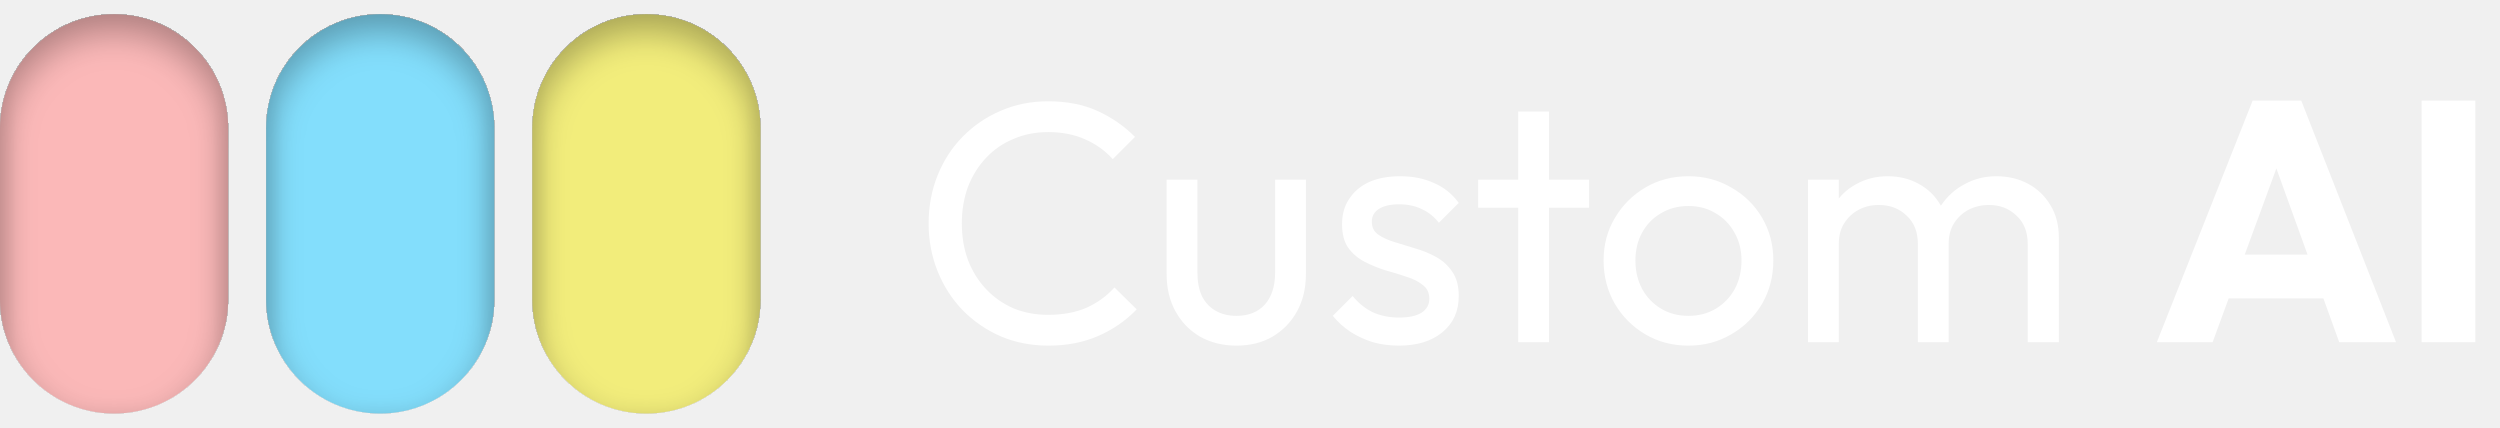
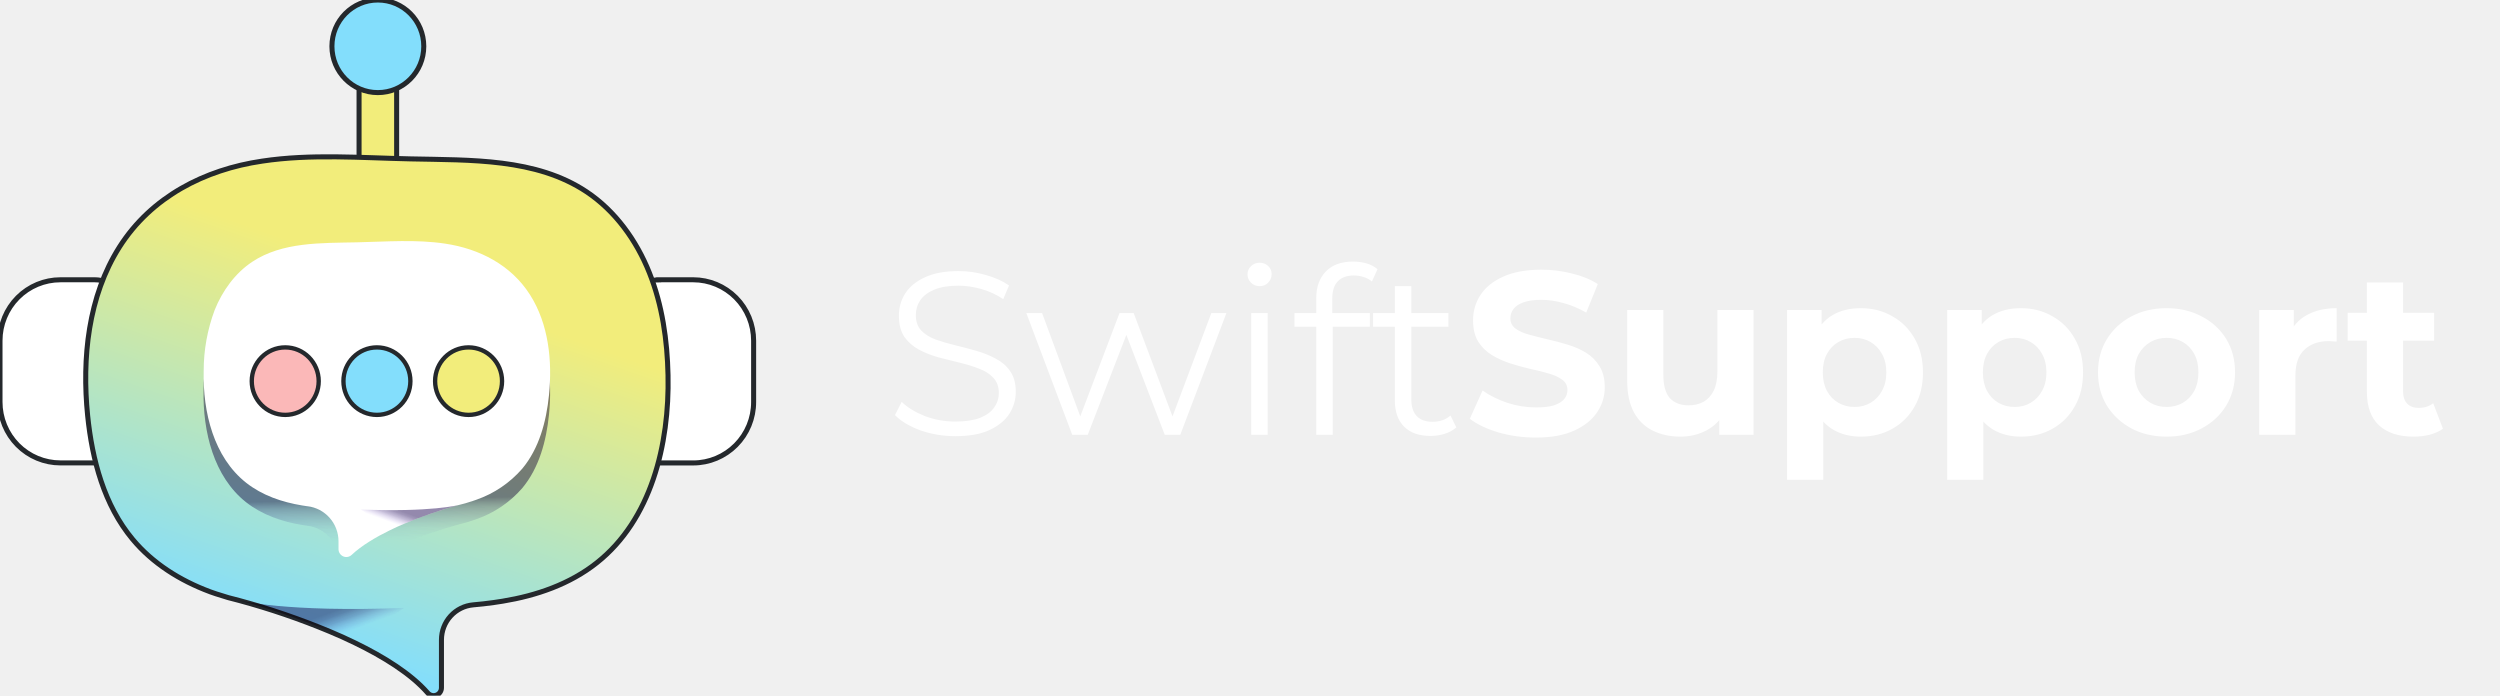
- <svg xmlns="http://www.w3.org/2000/svg" width="263" height="45" viewBox="0 0 263 45" fill="none">
-   <g filter="url(#filter0_i_60_1254)">
-     <rect y="1.5" width="24" height="42" rx="12" fill="#FBB8B8" />
+ <svg xmlns="http://www.w3.org/2000/svg" width="345" height="96" viewBox="0 0 345 96" fill="none">
+   <g clip-path="url(#clip0_1244_1678)">
+     <path d="M90.901 38.609H95.666C96.761 38.609 97.846 38.827 98.858 39.25C99.87 39.673 100.789 40.292 101.563 41.074C102.337 41.855 102.95 42.782 103.369 43.803C103.787 44.823 104.001 45.917 104 47.021V55.485C104 57.713 103.122 59.85 101.559 61.425C99.996 63.001 97.876 63.886 95.666 63.886H90.901C89.791 63.886 88.726 63.441 87.94 62.65C87.155 61.858 86.714 60.784 86.714 59.665V42.841C86.714 41.722 87.155 40.648 87.94 39.856C88.726 39.065 89.791 38.62 90.901 38.62V38.609Z" fill="white" stroke="#24282C" stroke-width="0.694" stroke-miterlimit="10" />
+     <path d="M13.095 63.88H8.333C7.238 63.88 6.154 63.662 5.142 63.239C4.13 62.816 3.211 62.197 2.437 61.416C1.663 60.634 1.049 59.707 0.631 58.687C0.213 57.666 -0.002 56.572 -0 55.468L-0 47.004C0.001 44.777 0.88 42.642 2.443 41.068C4.006 39.494 6.124 38.61 8.333 38.61H13.095C13.645 38.61 14.19 38.719 14.698 38.932C15.206 39.144 15.668 39.456 16.057 39.848C16.446 40.24 16.754 40.706 16.964 41.219C17.175 41.731 17.283 42.281 17.282 42.835L17.282 59.648C17.284 60.203 17.176 60.753 16.966 61.267C16.757 61.78 16.448 62.247 16.059 62.64C15.67 63.033 15.208 63.345 14.7 63.557C14.191 63.77 13.645 63.88 13.095 63.88Z" fill="white" stroke="#24282C" stroke-width="0.694" stroke-miterlimit="10" />
+     <path d="M52.142 33.097H52.145C53.576 33.097 54.736 31.927 54.736 30.484V10.443C54.736 9 53.576 7.83 52.145 7.83H52.142C50.71 7.83 49.55 9 49.55 10.443V30.484C49.55 31.927 50.71 33.097 52.142 33.097Z" fill="#F2ED7B" stroke="#24282C" stroke-width="0.694" stroke-miterlimit="10" />
+     <path d="M82.347 77.673C78.639 80.616 74.009 82.201 69.366 82.963C68.958 83.037 68.55 83.099 68.142 83.148C67.199 83.284 66.253 83.388 65.306 83.469C64.109 83.573 62.995 84.126 62.183 85.019C61.371 85.911 60.921 87.078 60.921 88.289V94.907C60.922 95.127 60.856 95.342 60.733 95.524C60.611 95.706 60.436 95.846 60.233 95.925C60.029 96.005 59.807 96.021 59.594 95.971C59.382 95.921 59.189 95.808 59.042 95.645C56.699 92.963 52.933 90.63 48.984 88.714C47.83 88.15 46.658 87.624 45.494 87.14C41.421 85.44 37.241 84.01 32.983 82.859C31.984 82.622 30.993 82.343 30.022 82.013C29.963 81.992 29.911 81.985 29.86 81.964L29.051 81.685L28.94 81.643C24.846 80.111 21.076 77.756 18.292 74.409C14.37 69.696 12.715 63.469 12.093 57.342C11.295 49.46 12.162 40.895 16.491 34.078C20.893 27.151 28.239 23.406 36.169 22.236C42.93 21.215 49.803 21.783 56.644 21.926C64.984 22.111 73.951 21.822 80.927 26.454C84.907 29.101 87.837 33.176 89.616 37.645C91.396 42.114 92.087 46.948 92.187 51.769C92.401 61.347 89.851 71.751 82.347 77.673Z" fill="url(#paint0_linear_1244_1678)" stroke="#24282C" stroke-width="0.694" stroke-miterlimit="10" />
+     <path style="mix-blend-mode:multiply" opacity="0.51" d="M33.964 69.313C36.172 71.054 38.919 71.995 41.687 72.448C41.932 72.489 42.174 72.528 42.416 72.559H42.461C43.628 72.706 44.703 73.275 45.486 74.161C46.268 75.047 46.704 76.19 46.714 77.376V78.459C46.713 78.671 46.773 78.877 46.887 79.055C47.001 79.232 47.164 79.372 47.355 79.458C47.547 79.544 47.759 79.572 47.966 79.539C48.172 79.506 48.365 79.413 48.521 79.271C49.903 77.972 51.824 76.833 53.814 75.857C54.505 75.509 55.196 75.21 55.887 74.921C58.311 73.91 60.797 73.06 63.33 72.374C63.924 72.231 64.515 72.068 65.092 71.873L65.188 71.841L65.669 71.674L65.734 71.65C68.181 70.801 70.365 69.323 72.071 67.362C74.407 64.555 75.391 60.849 75.761 57.212C76.234 52.507 75.723 47.418 73.142 43.364C70.523 39.24 66.149 37.011 61.433 36.307C57.411 35.701 53.324 36.039 49.25 36.123C44.288 36.234 38.953 36.063 34.804 38.818C32.434 40.393 30.689 42.817 29.621 45.478C28.614 48.163 28.095 51.009 28.09 53.879C27.98 59.584 29.5 65.777 33.964 69.313Z" fill="url(#paint1_linear_1244_1678)" />
+     <path style="mix-blend-mode:multiply" opacity="0.51" d="M55.766 83.89L48.984 88.697C47.83 88.133 46.658 87.607 45.494 87.123C41.42 85.422 37.241 83.993 32.983 82.842C32.983 82.842 39.416 84.538 55.766 83.89Z" fill="url(#paint2_linear_1244_1678)" />
+     <path d="M52.142 12.779H52.145C55.645 12.779 58.482 9.919 58.482 6.391V6.388C58.482 2.86 55.645 -0 52.145 -0H52.142C48.642 -0 45.805 2.86 45.805 6.388V6.391C45.805 9.919 48.642 12.779 52.142 12.779Z" fill="#83DEFC" stroke="#24282C" stroke-width="0.694" stroke-miterlimit="10" />
+     <path d="M33.964 66.617C36.172 68.359 38.919 69.299 41.687 69.752C41.932 69.794 42.174 69.832 42.416 69.864H42.461C43.631 70.007 44.709 70.576 45.492 71.465C46.276 72.353 46.71 73.499 46.714 74.688V75.771C46.712 75.983 46.771 76.191 46.885 76.369C46.998 76.547 47.161 76.688 47.353 76.775C47.545 76.861 47.758 76.889 47.966 76.855C48.173 76.82 48.366 76.726 48.521 76.582C49.903 75.283 51.824 74.144 53.814 73.172C54.505 72.824 55.196 72.521 55.887 72.236C58.31 71.223 60.797 70.371 63.33 69.686C63.924 69.547 64.515 69.379 65.092 69.184C65.126 69.184 65.157 69.184 65.189 69.153L65.669 68.989L65.734 68.965C68.181 68.116 70.365 66.638 72.071 64.677C74.407 61.87 75.392 58.167 75.761 54.528C76.235 49.822 75.723 44.733 73.142 40.679C70.523 36.558 66.149 34.326 61.433 33.622C57.411 33.016 53.324 33.354 49.25 33.441C44.288 33.549 38.954 33.378 34.804 36.133C32.434 37.708 30.689 40.136 29.621 42.793C28.619 45.481 28.106 48.33 28.108 51.201C27.98 56.896 29.5 63.089 33.964 66.617Z" fill="white" />
+     <path style="mix-blend-mode:multiply" opacity="0.51" d="M49.782 70.309L53.814 73.172C54.505 72.824 55.196 72.521 55.887 72.235C58.31 71.223 60.796 70.371 63.329 69.686C63.329 69.686 59.498 70.706 49.782 70.309Z" fill="url(#paint3_linear_1244_1678)" />
+     <g style="mix-blend-mode:multiply">
+       <path d="M39.361 57.255C41.913 57.255 43.981 55.17 43.981 52.598C43.981 50.026 41.913 47.941 39.361 47.941C36.81 47.941 34.742 50.026 34.742 52.598C34.742 55.17 36.81 57.255 39.361 57.255Z" fill="#FBB8B8" />
+       <path d="M39.361 57.255C41.913 57.255 43.981 55.17 43.981 52.598C43.981 50.026 41.913 47.941 39.361 47.941C36.81 47.941 34.742 50.026 34.742 52.598C34.742 55.17 36.81 57.255 39.361 57.255Z" stroke="#24282C" stroke-width="0.6" stroke-miterlimit="10" />
+     </g>
+     <g style="mix-blend-mode:multiply">
+       <path d="M52.014 57.255C54.565 57.255 56.634 55.17 56.634 52.598C56.634 50.026 54.565 47.941 52.014 47.941C49.463 47.941 47.395 50.026 47.395 52.598C47.395 55.17 49.463 57.255 52.014 57.255Z" fill="#83DEFC" />
+       <path d="M52.014 57.255C54.565 57.255 56.634 55.17 56.634 52.598C56.634 50.026 54.565 47.941 52.014 47.941C49.463 47.941 47.395 50.026 47.395 52.598C47.395 55.17 49.463 57.255 52.014 57.255Z" stroke="#24282C" stroke-width="0.6" stroke-miterlimit="10" />
+     </g>
+     <g style="mix-blend-mode:multiply">
+       <path d="M64.663 57.255C67.214 57.255 69.282 55.17 69.282 52.598C69.282 50.026 67.214 47.941 64.663 47.941C62.112 47.941 60.044 50.026 60.044 52.598C60.044 55.17 62.112 57.255 64.663 57.255Z" fill="#F2ED7B" />
+       <path d="M64.663 57.255C67.214 57.255 69.282 55.17 69.282 52.598C69.282 50.026 67.214 47.941 64.663 47.941C62.112 47.941 60.044 50.026 60.044 52.598C60.044 55.17 62.112 57.255 64.663 57.255Z" stroke="#24282C" stroke-width="0.6" stroke-miterlimit="10" />
+     </g>
+     <path d="M131.824 60.192C130.16 60.192 128.56 59.925 127.024 59.392C125.509 58.837 124.336 58.133 123.504 57.28L124.432 55.456C125.221 56.224 126.277 56.875 127.6 57.408C128.944 57.92 130.352 58.176 131.824 58.176C133.232 58.176 134.373 58.005 135.248 57.664C136.144 57.301 136.795 56.821 137.2 56.224C137.627 55.627 137.84 54.965 137.84 54.24C137.84 53.365 137.584 52.661 137.072 52.128C136.581 51.595 135.931 51.179 135.12 50.88C134.309 50.56 133.413 50.283 132.432 50.048C131.451 49.813 130.469 49.568 129.488 49.312C128.507 49.035 127.6 48.672 126.768 48.224C125.957 47.776 125.296 47.189 124.784 46.464C124.293 45.717 124.048 44.747 124.048 43.552C124.048 42.443 124.336 41.429 124.912 40.512C125.509 39.573 126.416 38.827 127.632 38.272C128.848 37.696 130.405 37.408 132.304 37.408C133.563 37.408 134.811 37.589 136.048 37.952C137.285 38.293 138.352 38.773 139.248 39.392L138.448 41.28C137.488 40.64 136.464 40.171 135.376 39.872C134.309 39.573 133.275 39.424 132.272 39.424C130.928 39.424 129.819 39.605 128.944 39.968C128.069 40.331 127.419 40.821 126.992 41.44C126.587 42.037 126.384 42.72 126.384 43.488C126.384 44.363 126.629 45.067 127.12 45.6C127.632 46.133 128.293 46.549 129.104 46.848C129.936 47.147 130.843 47.413 131.824 47.648C132.805 47.883 133.776 48.139 134.736 48.416C135.717 48.693 136.613 49.056 137.424 49.504C138.256 49.931 138.917 50.507 139.408 51.232C139.92 51.957 140.176 52.907 140.176 54.08C140.176 55.168 139.877 56.181 139.28 57.12C138.683 58.037 137.765 58.784 136.528 59.36C135.312 59.915 133.744 60.192 131.824 60.192ZM147.967 60L141.631 43.2H143.807L149.567 58.784H148.575L154.495 43.2H156.447L162.303 58.784H161.311L167.167 43.2H169.247L162.879 60H160.735L155.103 45.344H155.775L150.111 60H147.967ZM172.668 60V43.2H174.94V60H172.668ZM173.82 39.488C173.351 39.488 172.956 39.328 172.636 39.008C172.316 38.688 172.156 38.304 172.156 37.856C172.156 37.408 172.316 37.035 172.636 36.736C172.956 36.416 173.351 36.256 173.82 36.256C174.289 36.256 174.684 36.405 175.004 36.704C175.324 37.003 175.484 37.376 175.484 37.824C175.484 38.293 175.324 38.688 175.004 39.008C174.705 39.328 174.311 39.488 173.82 39.488ZM181.646 60V41.088C181.646 39.595 182.083 38.389 182.958 37.472C183.832 36.555 185.091 36.096 186.734 36.096C187.374 36.096 187.992 36.181 188.59 36.352C189.187 36.523 189.688 36.789 190.094 37.152L189.326 38.848C189.006 38.571 188.632 38.368 188.206 38.24C187.779 38.091 187.32 38.016 186.83 38.016C185.87 38.016 185.134 38.283 184.622 38.816C184.11 39.349 183.854 40.139 183.854 41.184V43.744L183.918 44.8V60H181.646ZM178.638 45.088V43.2H189.038V45.088H178.638ZM197.418 60.16C195.839 60.16 194.623 59.733 193.77 58.88C192.916 58.027 192.49 56.821 192.49 55.264V39.488H194.762V55.136C194.762 56.117 195.007 56.875 195.498 57.408C196.01 57.941 196.735 58.208 197.674 58.208C198.676 58.208 199.508 57.92 200.17 57.344L200.97 58.976C200.522 59.381 199.978 59.68 199.338 59.872C198.719 60.064 198.079 60.16 197.418 60.16ZM189.482 45.088V43.2H199.882V45.088H189.482ZM211.954 60.384C210.162 60.384 208.444 60.149 206.802 59.68C205.159 59.189 203.836 58.56 202.834 57.792L204.594 53.888C205.554 54.571 206.684 55.136 207.986 55.584C209.308 56.011 210.642 56.224 211.986 56.224C213.01 56.224 213.831 56.128 214.45 55.936C215.09 55.723 215.559 55.435 215.858 55.072C216.156 54.709 216.306 54.293 216.306 53.824C216.306 53.227 216.071 52.757 215.602 52.416C215.132 52.053 214.514 51.765 213.746 51.552C212.978 51.317 212.124 51.104 211.186 50.912C210.268 50.699 209.34 50.443 208.402 50.144C207.484 49.845 206.642 49.461 205.874 48.992C205.106 48.523 204.476 47.904 203.986 47.136C203.516 46.368 203.282 45.387 203.282 44.192C203.282 42.912 203.623 41.749 204.306 40.704C205.01 39.637 206.055 38.795 207.442 38.176C208.85 37.536 210.61 37.216 212.722 37.216C214.13 37.216 215.516 37.387 216.882 37.728C218.247 38.048 219.452 38.539 220.498 39.2L218.898 43.136C217.852 42.539 216.807 42.101 215.762 41.824C214.716 41.525 213.692 41.376 212.69 41.376C211.687 41.376 210.866 41.493 210.226 41.728C209.586 41.963 209.127 42.272 208.85 42.656C208.572 43.019 208.434 43.445 208.434 43.936C208.434 44.512 208.668 44.981 209.138 45.344C209.607 45.685 210.226 45.963 210.994 46.176C211.762 46.389 212.604 46.603 213.522 46.816C214.46 47.029 215.388 47.275 216.306 47.552C217.244 47.829 218.098 48.203 218.866 48.672C219.634 49.141 220.252 49.76 220.722 50.528C221.212 51.296 221.458 52.267 221.458 53.44C221.458 54.699 221.106 55.851 220.402 56.896C219.698 57.941 218.642 58.784 217.234 59.424C215.847 60.064 214.087 60.384 211.954 60.384ZM231.912 60.256C230.482 60.256 229.202 59.979 228.072 59.424C226.962 58.869 226.098 58.027 225.48 56.896C224.861 55.744 224.552 54.283 224.552 52.512V42.784H229.544V51.776C229.544 53.205 229.842 54.261 230.44 54.944C231.058 55.605 231.922 55.936 233.032 55.936C233.8 55.936 234.482 55.776 235.08 55.456C235.677 55.115 236.146 54.603 236.488 53.92C236.829 53.216 237 52.341 237 51.296V42.784H241.992V60H237.256V55.264L238.12 56.64C237.544 57.835 236.69 58.741 235.56 59.36C234.45 59.957 233.234 60.256 231.912 60.256ZM256.793 60.256C255.342 60.256 254.073 59.936 252.985 59.296C251.897 58.656 251.043 57.685 250.425 56.384C249.827 55.061 249.529 53.397 249.529 51.392C249.529 49.365 249.817 47.701 250.393 46.4C250.969 45.099 251.801 44.128 252.889 43.488C253.977 42.848 255.278 42.528 256.793 42.528C258.414 42.528 259.865 42.901 261.145 43.648C262.446 44.373 263.47 45.397 264.217 46.72C264.985 48.043 265.369 49.6 265.369 51.392C265.369 53.205 264.985 54.773 264.217 56.096C263.47 57.419 262.446 58.443 261.145 59.168C259.865 59.893 258.414 60.256 256.793 60.256ZM246.617 66.208V42.784H251.385V46.304L251.289 51.424L251.609 56.512V66.208H246.617ZM255.929 56.16C256.761 56.16 257.497 55.968 258.137 55.584C258.798 55.2 259.321 54.656 259.705 53.952C260.11 53.227 260.312 52.373 260.312 51.392C260.312 50.389 260.11 49.536 259.705 48.832C259.321 48.128 258.798 47.584 258.137 47.2C257.497 46.816 256.761 46.624 255.929 46.624C255.097 46.624 254.35 46.816 253.689 47.2C253.027 47.584 252.505 48.128 252.121 48.832C251.737 49.536 251.545 50.389 251.545 51.392C251.545 52.373 251.737 53.227 252.121 53.952C252.505 54.656 253.027 55.2 253.689 55.584C254.35 55.968 255.097 56.16 255.929 56.16ZM278.886 60.256C277.436 60.256 276.166 59.936 275.078 59.296C273.99 58.656 273.137 57.685 272.518 56.384C271.921 55.061 271.622 53.397 271.622 51.392C271.622 49.365 271.91 47.701 272.486 46.4C273.062 45.099 273.894 44.128 274.982 43.488C276.07 42.848 277.372 42.528 278.886 42.528C280.508 42.528 281.958 42.901 283.238 43.648C284.54 44.373 285.564 45.397 286.31 46.72C287.078 48.043 287.462 49.6 287.462 51.392C287.462 53.205 287.078 54.773 286.31 56.096C285.564 57.419 284.54 58.443 283.238 59.168C281.958 59.893 280.508 60.256 278.886 60.256ZM268.71 66.208V42.784H273.478V46.304L273.382 51.424L273.702 56.512V66.208H268.71ZM278.022 56.16C278.854 56.16 279.59 55.968 280.23 55.584C280.892 55.2 281.414 54.656 281.798 53.952C282.204 53.227 282.406 52.373 282.406 51.392C282.406 50.389 282.204 49.536 281.798 48.832C281.414 48.128 280.892 47.584 280.23 47.2C279.59 46.816 278.854 46.624 278.022 46.624C277.19 46.624 276.444 46.816 275.782 47.2C275.121 47.584 274.598 48.128 274.214 48.832C273.83 49.536 273.638 50.389 273.638 51.392C273.638 52.373 273.83 53.227 274.214 53.952C274.598 54.656 275.121 55.2 275.782 55.584C276.444 55.968 277.19 56.16 278.022 56.16ZM298.996 60.256C297.161 60.256 295.529 59.872 294.1 59.104C292.692 58.336 291.572 57.291 290.74 55.968C289.929 54.624 289.524 53.099 289.524 51.392C289.524 49.664 289.929 48.139 290.74 46.816C291.572 45.472 292.692 44.427 294.1 43.68C295.529 42.912 297.161 42.528 298.996 42.528C300.809 42.528 302.431 42.912 303.86 43.68C305.289 44.427 306.409 45.461 307.22 46.784C308.031 48.107 308.436 49.643 308.436 51.392C308.436 53.099 308.031 54.624 307.22 55.968C306.409 57.291 305.289 58.336 303.86 59.104C302.431 59.872 300.809 60.256 298.996 60.256ZM298.996 56.16C299.828 56.16 300.575 55.968 301.236 55.584C301.897 55.2 302.42 54.656 302.804 53.952C303.188 53.227 303.38 52.373 303.38 51.392C303.38 50.389 303.188 49.536 302.804 48.832C302.42 48.128 301.897 47.584 301.236 47.2C300.575 46.816 299.828 46.624 298.996 46.624C298.164 46.624 297.417 46.816 296.756 47.2C296.095 47.584 295.561 48.128 295.156 48.832C294.772 49.536 294.58 50.389 294.58 51.392C294.58 52.373 294.772 53.227 295.156 53.952C295.561 54.656 296.095 55.2 296.756 55.584C297.417 55.968 298.164 56.16 298.996 56.16ZM311.773 60V42.784H316.541V47.648L315.869 46.24C316.381 45.024 317.202 44.107 318.333 43.488C319.463 42.848 320.839 42.528 322.461 42.528V47.136C322.247 47.115 322.055 47.104 321.885 47.104C321.714 47.083 321.533 47.072 321.341 47.072C319.975 47.072 318.866 47.467 318.013 48.256C317.181 49.024 316.765 50.229 316.765 51.872V60H311.773ZM333.063 60.256C331.036 60.256 329.457 59.744 328.327 58.72C327.196 57.675 326.631 56.128 326.631 54.08V38.976H331.623V54.016C331.623 54.741 331.815 55.307 332.199 55.712C332.583 56.096 333.105 56.288 333.767 56.288C334.556 56.288 335.228 56.075 335.783 55.648L337.127 59.168C336.615 59.531 335.996 59.808 335.271 60C334.567 60.171 333.831 60.256 333.063 60.256ZM323.975 47.008V43.168H335.911V47.008H323.975Z" fill="white" />
  </g>
-   <g filter="url(#filter1_i_60_1254)">
-     <rect x="28" y="1.5" width="24" height="42" rx="12" fill="#83DEFC" />
-   </g>
-   <g filter="url(#filter2_i_60_1254)">
-     <rect x="56" y="1.5" width="24" height="42" rx="12" fill="#F2ED7B" />
-   </g>
-   <path d="M110.292 36.36C108.492 36.36 106.824 36.036 105.288 35.388C103.752 34.716 102.408 33.792 101.256 32.616C100.128 31.44 99.252 30.072 98.628 28.512C98.004 26.952 97.692 25.284 97.692 23.508C97.692 21.708 98.004 20.028 98.628 18.468C99.252 16.908 100.128 15.552 101.256 14.4C102.408 13.224 103.74 12.312 105.252 11.664C106.788 10.992 108.456 10.656 110.256 10.656C112.224 10.656 113.952 10.992 115.44 11.664C116.928 12.336 118.248 13.248 119.4 14.4L117.06 16.74C116.268 15.852 115.296 15.156 114.144 14.652C113.016 14.148 111.72 13.896 110.256 13.896C108.936 13.896 107.724 14.136 106.62 14.616C105.516 15.072 104.556 15.732 103.74 16.596C102.924 17.46 102.288 18.48 101.832 19.656C101.4 20.832 101.184 22.116 101.184 23.508C101.184 24.9 101.4 26.184 101.832 27.36C102.288 28.536 102.924 29.556 103.74 30.42C104.556 31.284 105.516 31.956 106.62 32.436C107.724 32.892 108.936 33.12 110.256 33.12C111.816 33.12 113.172 32.868 114.324 32.364C115.476 31.836 116.448 31.128 117.24 30.24L119.58 32.544C118.428 33.744 117.072 34.68 115.512 35.352C113.976 36.024 112.236 36.36 110.292 36.36ZM130.073 36.36C128.657 36.36 127.385 36.048 126.257 35.424C125.153 34.776 124.289 33.888 123.665 32.76C123.041 31.632 122.729 30.324 122.729 28.836V18.9H125.969V28.692C125.969 29.628 126.125 30.444 126.437 31.14C126.773 31.812 127.253 32.328 127.877 32.688C128.501 33.048 129.233 33.228 130.073 33.228C131.345 33.228 132.341 32.832 133.061 32.04C133.781 31.224 134.141 30.108 134.141 28.692V18.9H137.381V28.836C137.381 30.324 137.069 31.632 136.445 32.76C135.821 33.888 134.957 34.776 133.853 35.424C132.773 36.048 131.513 36.36 130.073 36.36ZM147.16 36.36C146.2 36.36 145.288 36.24 144.424 36C143.584 35.736 142.804 35.376 142.084 34.92C141.364 34.44 140.74 33.876 140.212 33.228L142.3 31.14C142.924 31.908 143.644 32.484 144.46 32.868C145.276 33.228 146.188 33.408 147.196 33.408C148.204 33.408 148.984 33.24 149.536 32.904C150.088 32.544 150.364 32.052 150.364 31.428C150.364 30.804 150.136 30.324 149.68 29.988C149.248 29.628 148.684 29.34 147.988 29.124C147.292 28.884 146.548 28.656 145.756 28.44C144.988 28.2 144.256 27.9 143.56 27.54C142.864 27.18 142.288 26.688 141.832 26.064C141.4 25.44 141.184 24.612 141.184 23.58C141.184 22.548 141.436 21.66 141.94 20.916C142.444 20.148 143.14 19.56 144.028 19.152C144.94 18.744 146.032 18.54 147.304 18.54C148.648 18.54 149.836 18.78 150.868 19.26C151.924 19.716 152.788 20.412 153.46 21.348L151.372 23.436C150.892 22.812 150.292 22.332 149.572 21.996C148.876 21.66 148.084 21.492 147.196 21.492C146.26 21.492 145.54 21.66 145.036 21.996C144.556 22.308 144.316 22.752 144.316 23.328C144.316 23.904 144.532 24.348 144.964 24.66C145.396 24.972 145.96 25.236 146.656 25.452C147.376 25.668 148.12 25.896 148.888 26.136C149.656 26.352 150.388 26.652 151.084 27.036C151.78 27.42 152.344 27.936 152.776 28.584C153.232 29.232 153.46 30.084 153.46 31.14C153.46 32.748 152.884 34.02 151.732 34.956C150.604 35.892 149.08 36.36 147.16 36.36ZM159.715 36V11.736H162.955V36H159.715ZM155.503 21.852V18.9H167.167V21.852H155.503ZM177.626 36.36C175.946 36.36 174.434 35.964 173.09 35.172C171.746 34.38 170.678 33.312 169.886 31.968C169.094 30.6 168.698 29.076 168.698 27.396C168.698 25.74 169.094 24.252 169.886 22.932C170.678 21.588 171.746 20.52 173.09 19.728C174.434 18.936 175.946 18.54 177.626 18.54C179.282 18.54 180.782 18.936 182.126 19.728C183.494 20.496 184.574 21.552 185.366 22.896C186.158 24.24 186.554 25.74 186.554 27.396C186.554 29.076 186.158 30.6 185.366 31.968C184.574 33.312 183.494 34.38 182.126 35.172C180.782 35.964 179.282 36.36 177.626 36.36ZM177.626 33.228C178.706 33.228 179.666 32.976 180.506 32.472C181.346 31.968 182.006 31.284 182.486 30.42C182.966 29.532 183.206 28.524 183.206 27.396C183.206 26.292 182.954 25.308 182.45 24.444C181.97 23.58 181.31 22.908 180.47 22.428C179.654 21.924 178.706 21.672 177.626 21.672C176.546 21.672 175.586 21.924 174.746 22.428C173.906 22.908 173.246 23.58 172.766 24.444C172.286 25.308 172.046 26.292 172.046 27.396C172.046 28.524 172.286 29.532 172.766 30.42C173.246 31.284 173.906 31.968 174.746 32.472C175.586 32.976 176.546 33.228 177.626 33.228ZM190.204 36V18.9H193.444V36H190.204ZM201.76 36V25.668C201.76 24.396 201.364 23.4 200.572 22.68C199.804 21.936 198.832 21.564 197.656 21.564C196.864 21.564 196.156 21.732 195.532 22.068C194.908 22.404 194.404 22.872 194.02 23.472C193.636 24.072 193.444 24.792 193.444 25.632L192.112 24.984C192.112 23.688 192.388 22.56 192.94 21.6C193.516 20.64 194.296 19.896 195.28 19.368C196.264 18.816 197.368 18.54 198.592 18.54C199.792 18.54 200.872 18.804 201.832 19.332C202.816 19.86 203.584 20.604 204.136 21.564C204.712 22.524 205 23.664 205 24.984V36H201.76ZM213.316 36V25.668C213.316 24.396 212.92 23.4 212.128 22.68C211.36 21.936 210.4 21.564 209.248 21.564C208.456 21.564 207.736 21.732 207.088 22.068C206.464 22.404 205.96 22.872 205.576 23.472C205.192 24.072 205 24.792 205 25.632L203.164 24.984C203.236 23.664 203.584 22.536 204.208 21.6C204.856 20.64 205.684 19.896 206.692 19.368C207.7 18.816 208.804 18.54 210.004 18.54C211.252 18.54 212.368 18.804 213.352 19.332C214.336 19.86 215.116 20.604 215.692 21.564C216.292 22.524 216.592 23.676 216.592 25.02V36H213.316ZM226.899 36L236.979 10.584H242.091L252.063 36H246.087L238.455 14.904H240.507L232.767 36H226.899ZM232.623 31.392V26.784H246.483V31.392H232.623ZM254.753 36V10.584H260.405V36H254.753Z" fill="white" />
  <defs>
-     <filter id="filter0_i_60_1254" x="0" y="1.5" width="24" height="43.769" filterUnits="userSpaceOnUse" color-interpolation-filters="sRGB">
-       <feFlood flood-opacity="0" result="BackgroundImageFix" />
-       <feBlend mode="normal" in="SourceGraphic" in2="BackgroundImageFix" result="shape" />
-       <feColorMatrix in="SourceAlpha" type="matrix" values="0 0 0 0 0 0 0 0 0 0 0 0 0 0 0 0 0 0 127 0" result="hardAlpha" />
-       <feOffset dy="1.769" />
-       <feGaussianBlur stdDeviation="1.769" />
-       <feComposite in2="hardAlpha" operator="arithmetic" k2="-1" k3="1" />
-       <feColorMatrix type="matrix" values="0 0 0 0 0 0 0 0 0 0 0 0 0 0 0 0 0 0 0.3 0" />
-       <feBlend mode="normal" in2="shape" result="effect1_innerShadow_60_1254" />
-     </filter>
-     <filter id="filter1_i_60_1254" x="28" y="1.5" width="24" height="43.769" filterUnits="userSpaceOnUse" color-interpolation-filters="sRGB">
-       <feFlood flood-opacity="0" result="BackgroundImageFix" />
-       <feBlend mode="normal" in="SourceGraphic" in2="BackgroundImageFix" result="shape" />
-       <feColorMatrix in="SourceAlpha" type="matrix" values="0 0 0 0 0 0 0 0 0 0 0 0 0 0 0 0 0 0 127 0" result="hardAlpha" />
-       <feOffset dy="1.769" />
-       <feGaussianBlur stdDeviation="1.769" />
-       <feComposite in2="hardAlpha" operator="arithmetic" k2="-1" k3="1" />
-       <feColorMatrix type="matrix" values="0 0 0 0 0 0 0 0 0 0 0 0 0 0 0 0 0 0 0.3 0" />
-       <feBlend mode="normal" in2="shape" result="effect1_innerShadow_60_1254" />
-     </filter>
-     <filter id="filter2_i_60_1254" x="56" y="1.5" width="24" height="43.769" filterUnits="userSpaceOnUse" color-interpolation-filters="sRGB">
-       <feFlood flood-opacity="0" result="BackgroundImageFix" />
-       <feBlend mode="normal" in="SourceGraphic" in2="BackgroundImageFix" result="shape" />
-       <feColorMatrix in="SourceAlpha" type="matrix" values="0 0 0 0 0 0 0 0 0 0 0 0 0 0 0 0 0 0 127 0" result="hardAlpha" />
-       <feOffset dy="1.769" />
-       <feGaussianBlur stdDeviation="1.769" />
-       <feComposite in2="hardAlpha" operator="arithmetic" k2="-1" k3="1" />
-       <feColorMatrix type="matrix" values="0 0 0 0 0 0 0 0 0 0 0 0 0 0 0 0 0 0 0.3 0" />
-       <feBlend mode="normal" in2="shape" result="effect1_innerShadow_60_1254" />
-     </filter>
+     <linearGradient id="paint0_linear_1244_1678" x1="26.052" y1="128.243" x2="57.209" y2="39.12" gradientUnits="userSpaceOnUse">
+       <stop offset="0.06" stop-color="#FBB8B8" />
+       <stop offset="0.45" stop-color="#83DEFC" />
+       <stop offset="1" stop-color="#F2ED7B" />
+     </linearGradient>
+     <linearGradient id="paint1_linear_1244_1678" x1="51.803" y1="43.817" x2="52.642" y2="84.972" gradientUnits="userSpaceOnUse">
+       <stop offset="0.61" stop-color="#17004D" stop-opacity="0.91" />
+       <stop offset="0.64" stop-color="#452B81" stop-opacity="0.63" />
+       <stop offset="0.71" stop-color="#9171D6" stop-opacity="0.17" />
+       <stop offset="0.75" stop-color="#AE8CF7" stop-opacity="0" />
+     </linearGradient>
+     <linearGradient id="paint2_linear_1244_1678" x1="42.529" y1="78.248" x2="47.205" y2="90.999" gradientUnits="userSpaceOnUse">
+       <stop offset="0.51" stop-color="#17004D" stop-opacity="0.91" />
+       <stop offset="0.56" stop-color="#240C5C" stop-opacity="0.83" />
+       <stop offset="0.63" stop-color="#482E85" stop-opacity="0.61" />
+       <stop offset="0.71" stop-color="#8465C8" stop-opacity="0.25" />
+       <stop offset="0.76" stop-color="#AE8CF7" stop-opacity="0" />
+     </linearGradient>
+     <linearGradient id="paint3_linear_1244_1678" x1="57.66" y1="66.951" x2="54.877" y2="74.54" gradientUnits="userSpaceOnUse">
+       <stop offset="0.51" stop-color="#17004D" stop-opacity="0.91" />
+       <stop offset="0.56" stop-color="#240C5C" stop-opacity="0.83" />
+       <stop offset="0.63" stop-color="#482E85" stop-opacity="0.61" />
+       <stop offset="0.71" stop-color="#8465C8" stop-opacity="0.25" />
+       <stop offset="0.76" stop-color="#AE8CF7" stop-opacity="0" />
+     </linearGradient>
+     <clipPath id="clip0_1244_1678">
+       <rect width="345" height="96" fill="white" />
+     </clipPath>
  </defs>
</svg>
